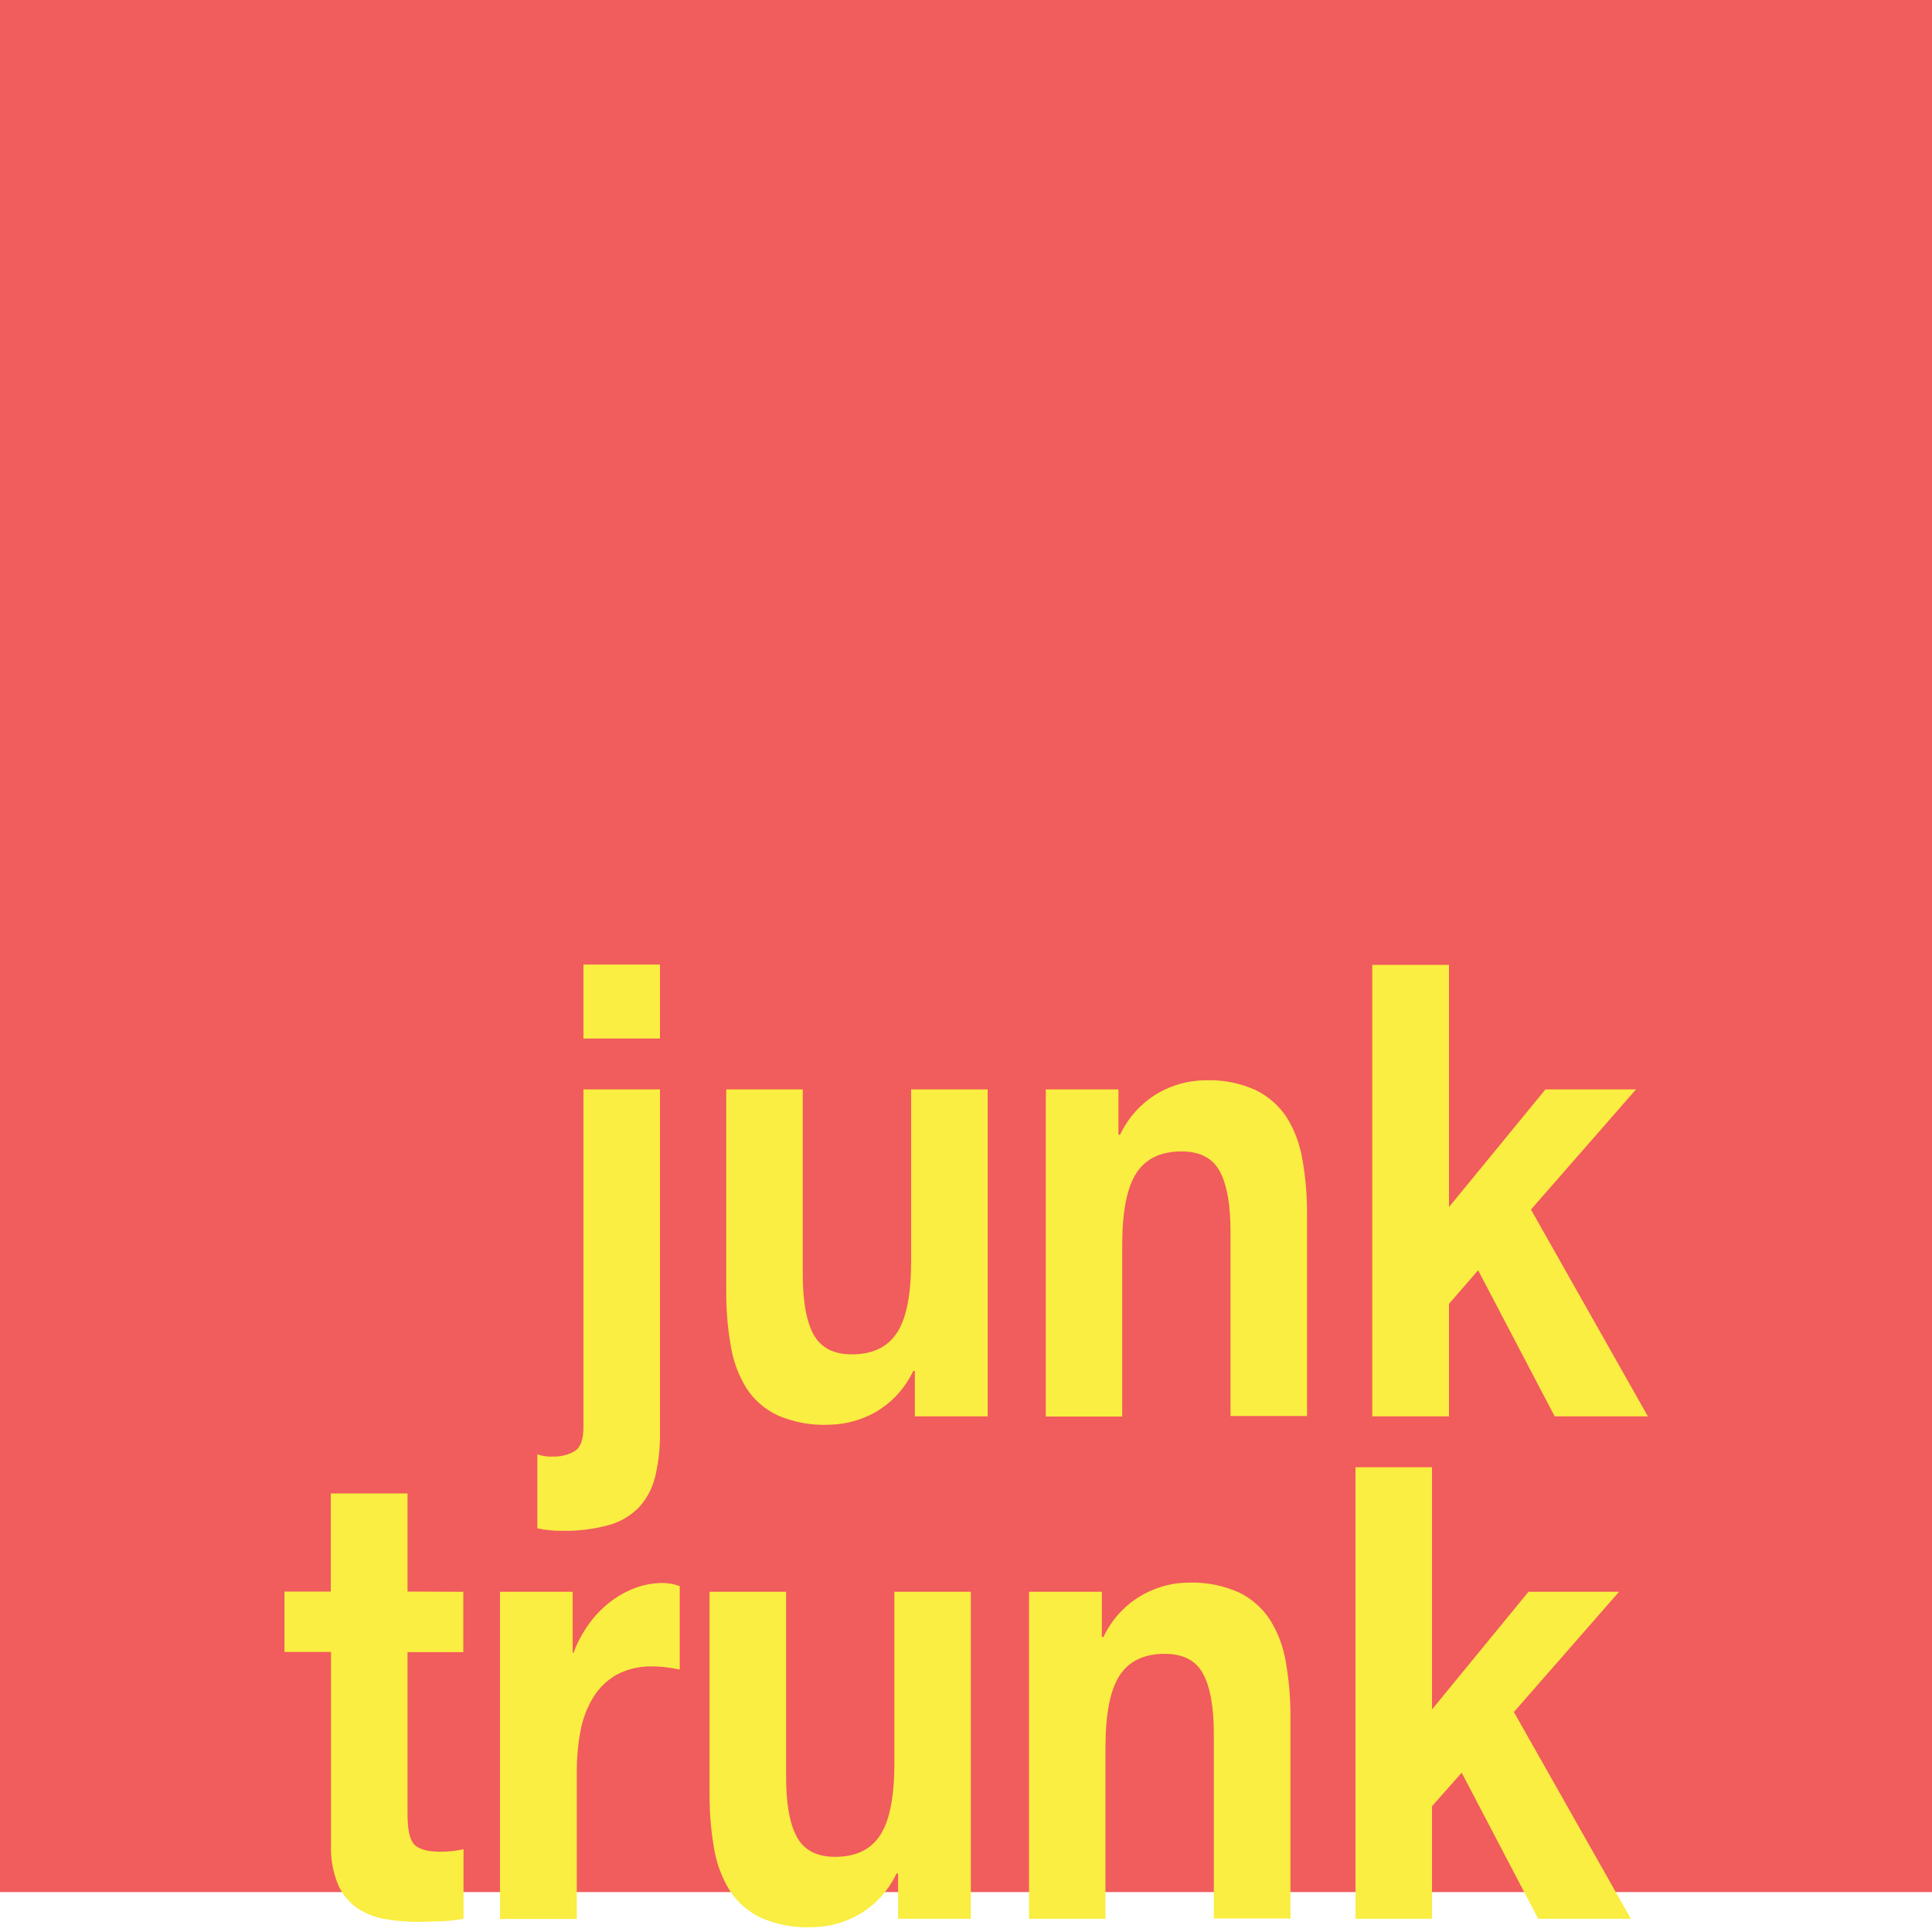
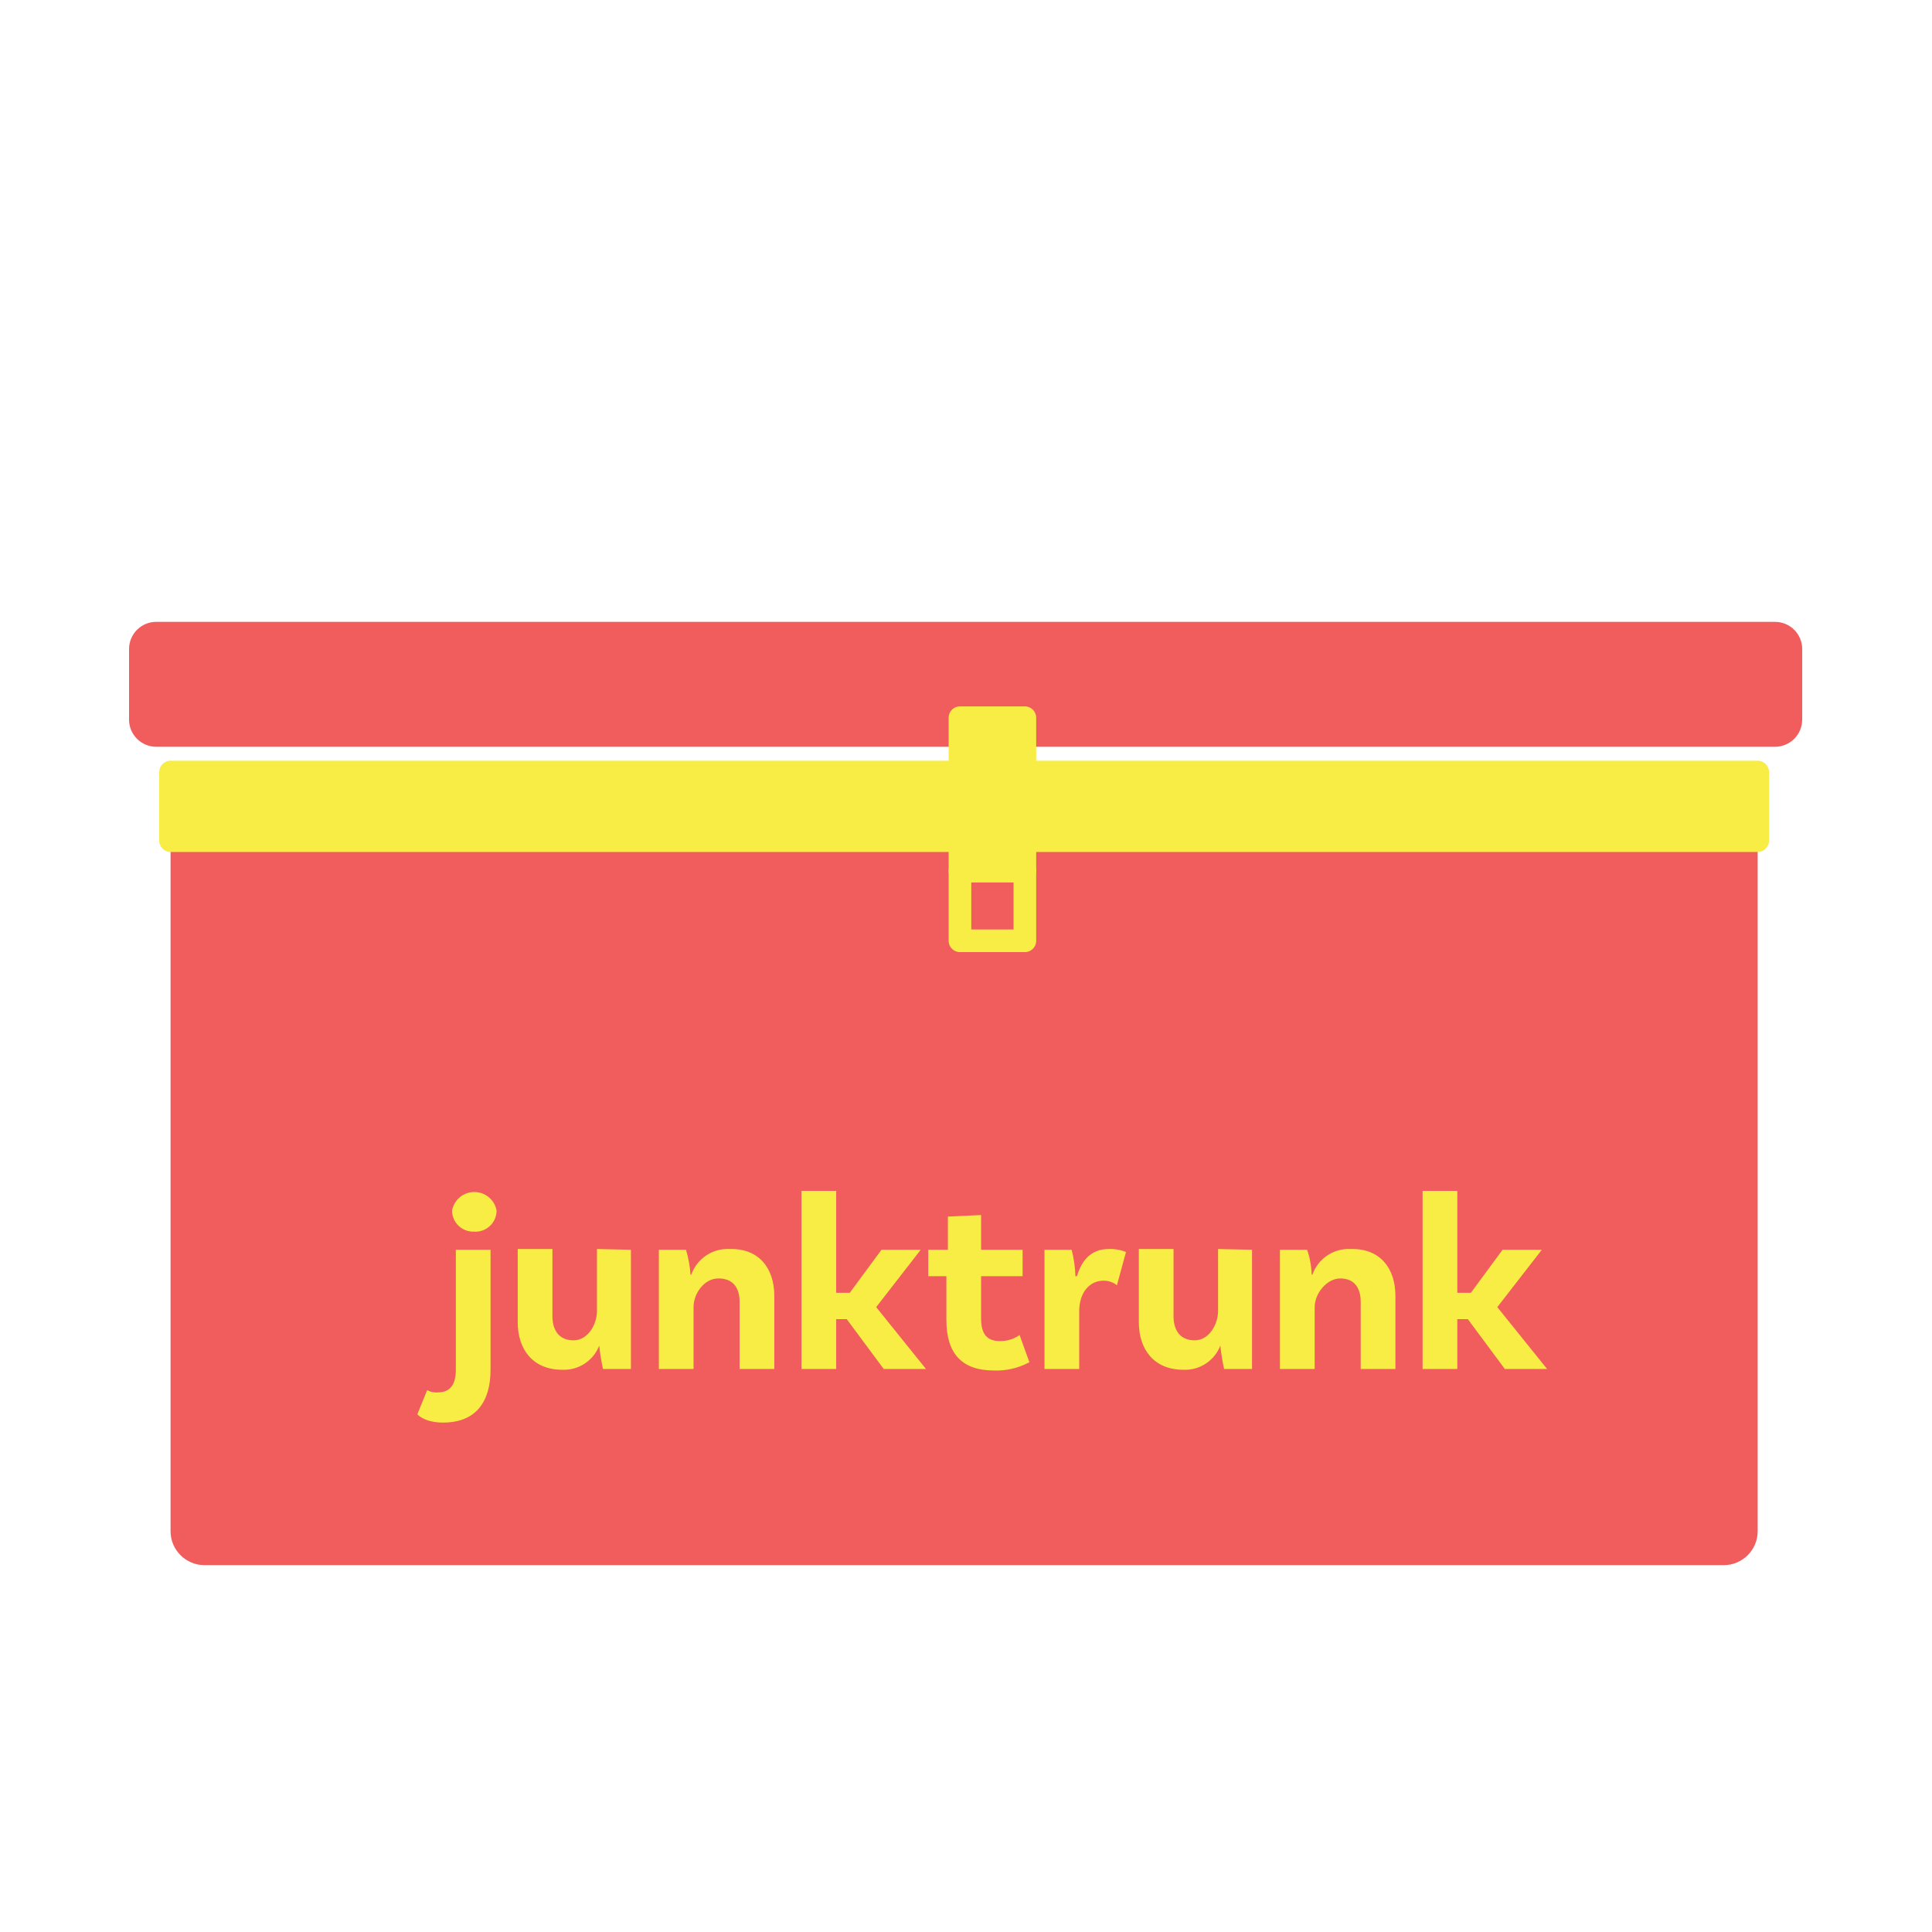
- <svg xmlns="http://www.w3.org/2000/svg" id="Layer_1" viewBox="0 0 256 256" width="256" height="256">
-   <defs>
-     <style>.cls-1{fill:#f15c5d}.cls-2{fill:#f9ee41}</style>
-   </defs>
-   <path d="M0-.67h256v251.38H0z" class="cls-1" />
-   <path d="M73.39 193a5.23 5.23 0 0 0 2.74-.71c.79-.48 1.18-1.53 1.18-3.15v-44.79h10.14v45.42a23.77 23.77 0 0 1-.61 5.78 9.31 9.31 0 0 1-2.07 4.07 8.81 8.81 0 0 1-4 2.43 21.68 21.68 0 0 1-6.35.79 14.43 14.43 0 0 1-3.22-.33v-9.81a5.49 5.49 0 0 0 2.19.3zm3.92-55.39v-9.8h10.14v9.8zm43.91 50.06v-6H121a12.34 12.34 0 0 1-5 5.45 13 13 0 0 1-6.29 1.67 15.33 15.33 0 0 1-6.67-1.25 10 10 0 0 1-4.1-3.54 15.17 15.17 0 0 1-2.1-5.62 40.22 40.22 0 0 1-.61-7.33v-26.7h10.14v24.47c0 3.58.47 6.25 1.43 8s2.64 2.64 5.07 2.64q4.13 0 6-2.89t1.86-9.51v-22.71h10.14v43.32zm26.98-43.32v6h.22a12.57 12.57 0 0 1 5-5.49 12.76 12.76 0 0 1 6.28-1.72 14.89 14.89 0 0 1 6.67 1.3 10.29 10.29 0 0 1 4.11 3.6 15.17 15.17 0 0 1 2.1 5.62 40.3 40.3 0 0 1 .61 7.33v26.64h-10.14v-24.42c0-3.58-.47-6.24-1.42-8s-2.65-2.64-5.07-2.64q-4.14 0-6 2.89T148.7 165v22.7h-10.13v-43.35zm43.8-16.5v32.09l12.78-15.59h12l-13.92 15.92 15.49 27.4H206l-10.14-19.35-3.86 4.44v14.91h-10.17v-59.82zM61.39 210.92v8H54v21.44c0 2 .28 3.36.85 4s1.72 1 3.43 1a14.41 14.41 0 0 0 1.64-.08 13 13 0 0 0 1.5-.25v9.22a22.61 22.61 0 0 1-2.85.33c-1 0-2.07.08-3.07.08a25.4 25.4 0 0 1-4.46-.37 9.43 9.43 0 0 1-3.72-1.47 7.4 7.4 0 0 1-2.53-3.1 12.68 12.68 0 0 1-.93-5.28v-25.55h-6.17v-8h6.14v-13H54v13zm14.49 0V219H76a15.49 15.49 0 0 1 2-3.76 13.67 13.67 0 0 1 2.79-2.93 12.81 12.81 0 0 1 3.35-1.89 10.65 10.65 0 0 1 3.72-.67 6.84 6.84 0 0 1 2.21.42v11.06a16.72 16.72 0 0 0-1.71-.29 14.44 14.44 0 0 0-1.93-.13 9.48 9.48 0 0 0-4.71 1.09 8.62 8.62 0 0 0-3.11 3 13.21 13.21 0 0 0-1.68 4.39 28.3 28.3 0 0 0-.5 5.45v19.53H66.25v-43.35zM119 254.25v-6h-.21a12.3 12.3 0 0 1-5 5.45 12.9 12.9 0 0 1-6.28 1.67 15.33 15.33 0 0 1-6.67-1.25 10 10 0 0 1-4.11-3.56 15.35 15.35 0 0 1-2.11-5.62 41.18 41.18 0 0 1-.6-7.33v-26.69h10.14v24.47c0 3.58.47 6.24 1.42 8s2.64 2.65 5.07 2.65q4.14 0 6-2.9c1.24-1.93 1.86-5.09 1.86-9.51v-22.71h10.13v43.33zm27-43.33v6h.21a12.51 12.51 0 0 1 11.28-7.21 14.91 14.91 0 0 1 6.68 1.3 10.2 10.2 0 0 1 4.1 3.6 15.18 15.18 0 0 1 2.11 5.62 41.21 41.21 0 0 1 .61 7.33v26.65h-10.15v-24.43c0-3.58-.48-6.24-1.43-8s-2.64-2.64-5.07-2.64q-4.14 0-6 2.89t-1.86 9.51v22.71h-10.13v-43.33zm43.75-16.5v32.09l12.78-15.59h12l-13.93 15.93 15.5 27.4h-12.28l-10.14-19.36-3.93 4.44v14.92h-10.14v-59.83z" class="cls-2" />
+ <svg xmlns="http://www.w3.org/2000/svg" id="Layer_1" data-name="Layer 1" width="256" height="256" viewBox="0 0 256 256">
+   <rect x="22.6" y="107" width="210.3" height="100.39" rx="4.5" ry="4.5" fill="#f15c5d" />
+   <rect x="17.1" y="82.4" width="221.7" height="16.55" rx="3.6" ry="3.6" fill="#f15c5d" />
+   <rect x="22.6" y="102.3" width="210.3" height="9.09" fill="#f7ed44" stroke="#f7ed44" stroke-linecap="round" stroke-linejoin="round" stroke-width="3" />
+   <rect x="127.2" y="95.1" width="8.6" height="20.32" fill="#f7ed44" stroke="#f7ed44" stroke-linecap="round" stroke-linejoin="round" stroke-width="3" />
+   <rect x="127.2" y="115.4" width="8.6" height="9.26" fill="none" stroke="#f7ed44" stroke-linecap="round" stroke-linejoin="round" stroke-width="3" />
+   <path d="M58,184.5c1.7,0,2.4-1.1,2.4-3V165.6H65v15.9c0,4.2-1.9,7-6.3,7-2.5,0-3.4-1.1-3.4-1.1l1.3-3.2A2.4,2.4,0,0,0,58,184.5Zm4.8-21.3a2.8,2.8,0,0,1-2.9-2.8,3,3,0,0,1,5.9,0A2.8,2.8,0,0,1,62.8,163.2Z" fill="#f7ed44" />
+   <path d="M83.6,165.6v15.8H79.9a27.5,27.5,0,0,1-.5-3.1h0a5,5,0,0,1-4.9,3.2c-3.9,0-5.9-2.7-5.9-6.3v-9.7h4.6v8.9c0,1.9.9,3.2,2.8,3.2s3.1-2.1,3.1-3.9v-8.2Z" fill="#f7ed44" />
+   <path d="M102.6,171.7v9.7H98v-8.9c0-1.9-.9-3.1-2.8-3.1s-3.3,2-3.3,3.8v8.2H87.3V165.6h3.6a15.5,15.5,0,0,1,.6,3.3h.1a5.1,5.1,0,0,1,5.1-3.4C100.6,165.4,102.6,168.1,102.6,171.7Z" fill="#f7ed44" />
+   <path d="M112.2,174.8h-1.4v6.6h-4.6V157.8h4.6v13.5h1.8l4.2-5.7H122l-5.9,7.6,6.6,8.2h-5.6Z" fill="#f7ed44" />
+   <path d="M136.4,180.5a9.2,9.2,0,0,1-4.7,1.1c-4.2,0-6.3-2.2-6.3-6.7v-5.8H123v-3.5h2.6v-4.4l4.4-.2v4.6h5.5v3.5H130v5.6c0,2.1.8,3,2.5,3a4.4,4.4,0,0,0,2.6-.8Z" fill="#f7ed44" />
+   <path d="M149.2,165.9l-1.2,4.4a2.8,2.8,0,0,0-1.8-.6c-1.7,0-3.2,1.4-3.2,4.1v7.6h-4.6V165.6H142a16.3,16.3,0,0,1,.5,3.5h.2c.6-2,1.8-3.6,4.2-3.6A5.6,5.6,0,0,1,149.2,165.9Z" fill="#f7ed44" />
+   <path d="M165.9,165.6v15.8h-3.7a27.5,27.5,0,0,1-.5-3.1h0a5,5,0,0,1-4.9,3.2c-3.9,0-5.9-2.7-5.9-6.3v-9.7h4.6v8.9c0,1.9.9,3.2,2.8,3.2s3.1-2.1,3.1-3.9v-8.2Z" fill="#f7ed44" />
+   <path d="M184.9,171.7v9.7h-4.6v-8.9c0-1.9-.9-3.1-2.7-3.1s-3.4,2-3.4,3.8v8.2h-4.6V165.6h3.6a11,11,0,0,1,.6,3.3h.1a5.1,5.1,0,0,1,5.1-3.4C182.9,165.4,184.9,168.1,184.9,171.7Z" fill="#f7ed44" />
+   <path d="M194.5,174.8h-1.4v6.6h-4.6V157.8h4.6v13.5h1.8l4.2-5.7h5.2l-5.9,7.6,6.6,8.2h-5.6Z" fill="#f7ed44" />
</svg>
